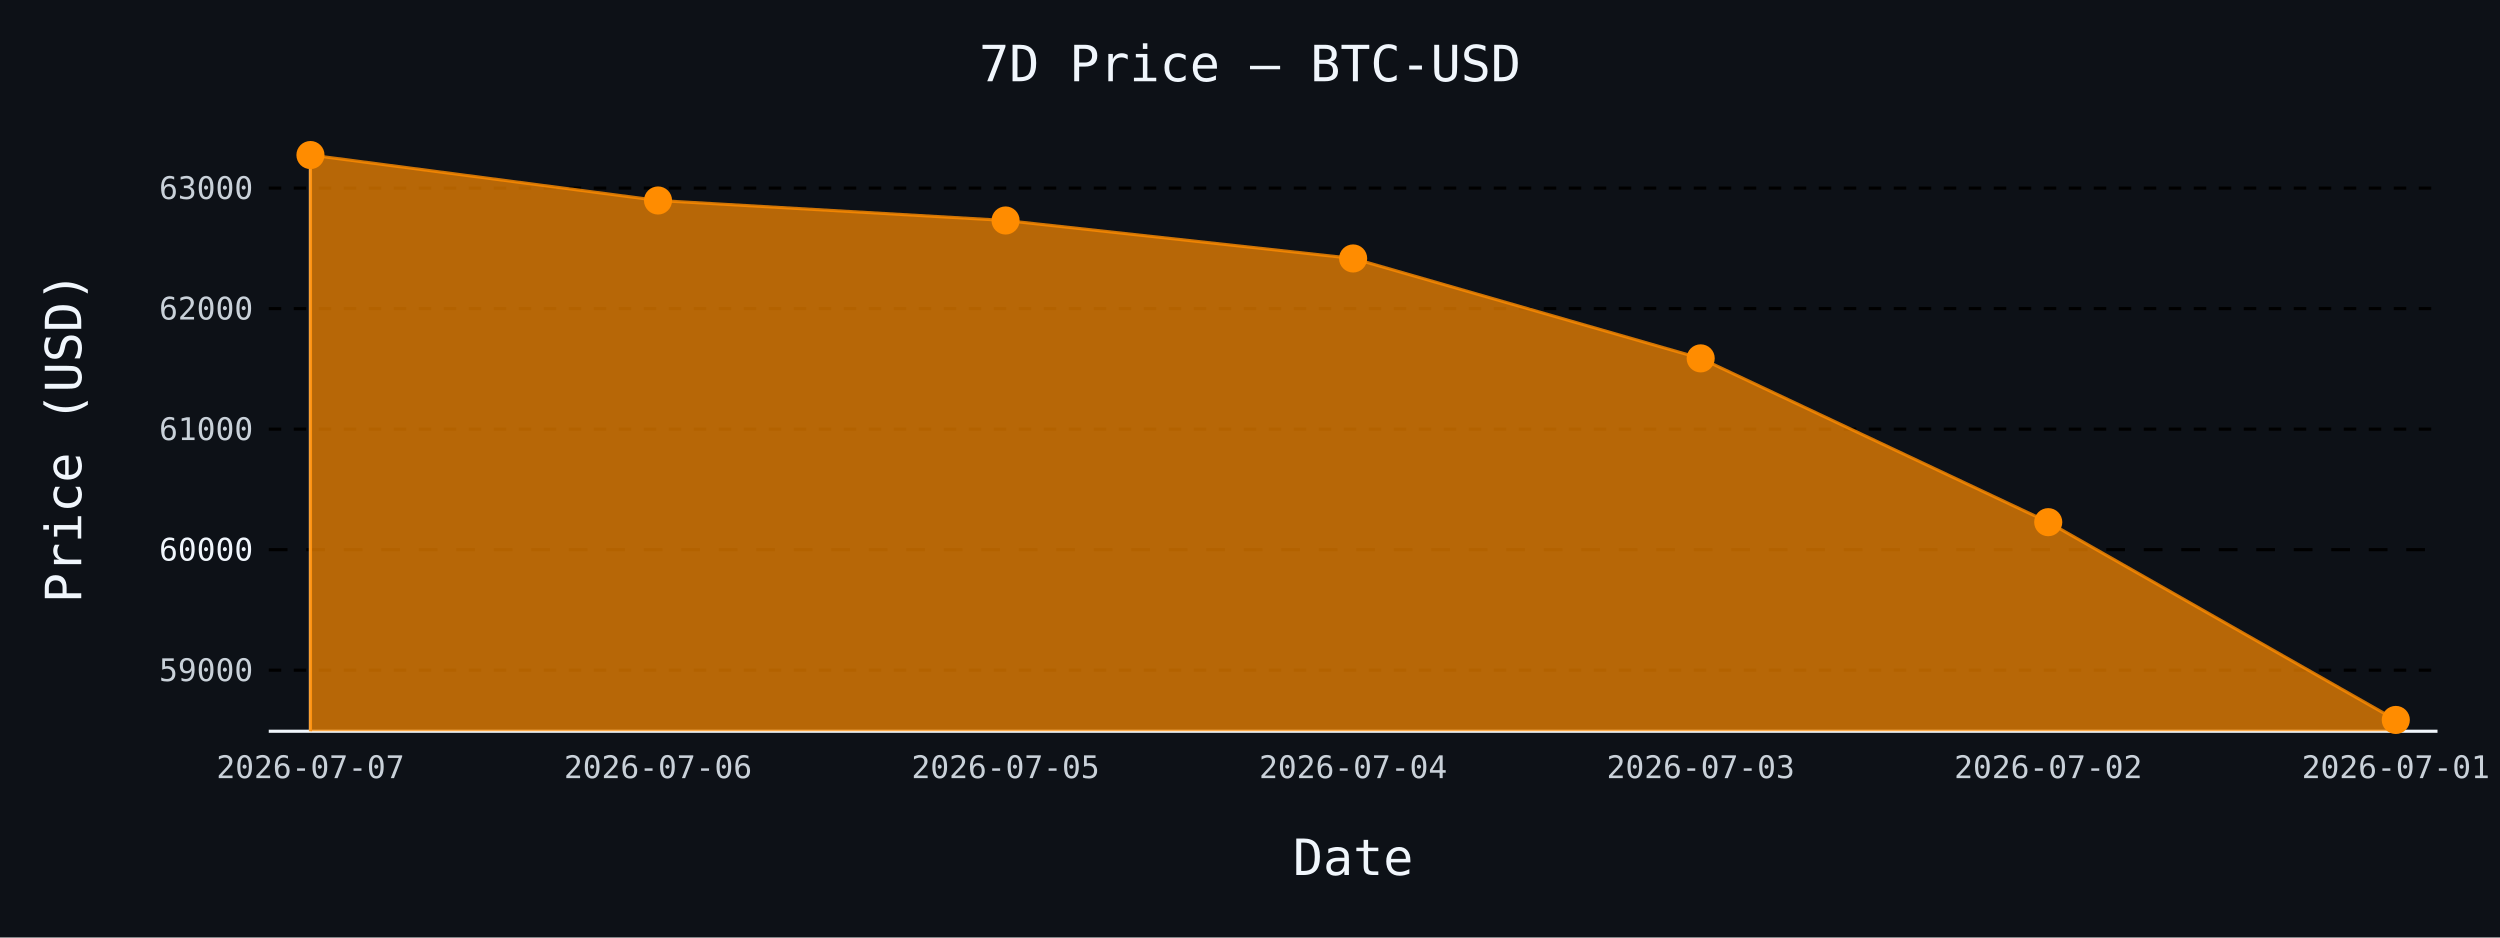
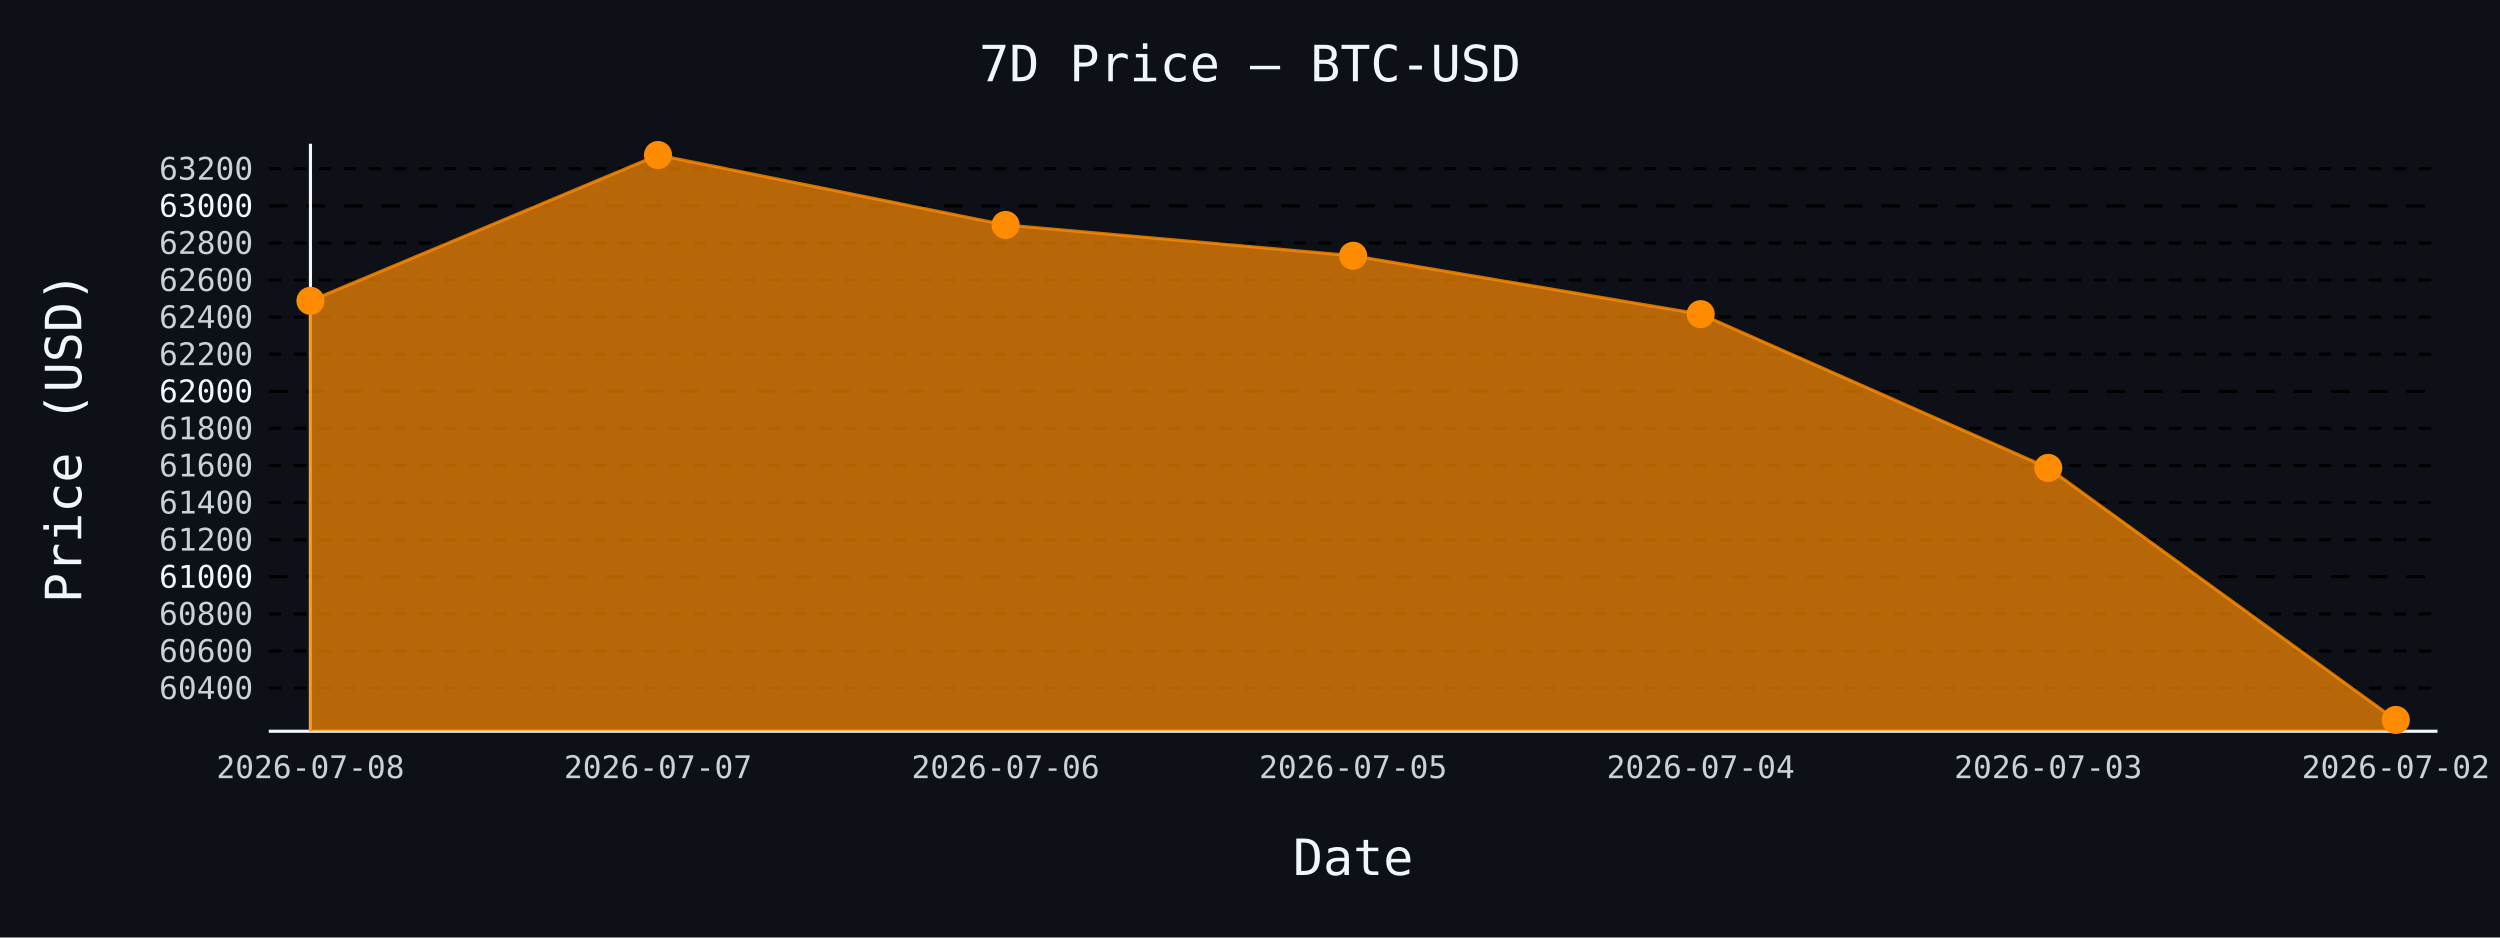
- <svg xmlns="http://www.w3.org/2000/svg" id="chart-c3cfeea2-c66c-4f1d-90c1-14f67ac64c5f" class="pygal-chart" viewBox="0 0 800 300">
+ <svg xmlns="http://www.w3.org/2000/svg" id="chart-3c8ab099-58c2-4b25-8678-b4ba486a2853" class="pygal-chart" viewBox="0 0 800 300">
  <defs>
-     <style type="text/css">#chart-c3cfeea2-c66c-4f1d-90c1-14f67ac64c5f{-webkit-user-select:none;-webkit-font-smoothing:antialiased;font-family:monospace}#chart-c3cfeea2-c66c-4f1d-90c1-14f67ac64c5f .title{font-family:monospace;font-size:16px}#chart-c3cfeea2-c66c-4f1d-90c1-14f67ac64c5f .legends .legend text{font-family:monospace;font-size:14px}#chart-c3cfeea2-c66c-4f1d-90c1-14f67ac64c5f .axis text{font-family:monospace;font-size:10px}#chart-c3cfeea2-c66c-4f1d-90c1-14f67ac64c5f .axis text.major{font-family:monospace;font-size:10px}#chart-c3cfeea2-c66c-4f1d-90c1-14f67ac64c5f .text-overlay text.value{font-family:monospace;font-size:16px}#chart-c3cfeea2-c66c-4f1d-90c1-14f67ac64c5f .text-overlay text.label{font-family:monospace;font-size:10px}#chart-c3cfeea2-c66c-4f1d-90c1-14f67ac64c5f .tooltip{font-family:monospace;font-size:14px}#chart-c3cfeea2-c66c-4f1d-90c1-14f67ac64c5f text.no_data{font-family:monospace;font-size:64px}
- #chart-c3cfeea2-c66c-4f1d-90c1-14f67ac64c5f{background-color:#0d1117}#chart-c3cfeea2-c66c-4f1d-90c1-14f67ac64c5f path,#chart-c3cfeea2-c66c-4f1d-90c1-14f67ac64c5f line,#chart-c3cfeea2-c66c-4f1d-90c1-14f67ac64c5f rect,#chart-c3cfeea2-c66c-4f1d-90c1-14f67ac64c5f circle{-webkit-transition:150ms;-moz-transition:150ms;transition:150ms}#chart-c3cfeea2-c66c-4f1d-90c1-14f67ac64c5f .graph &gt; .background{fill:#0d1117}#chart-c3cfeea2-c66c-4f1d-90c1-14f67ac64c5f .plot &gt; .background{fill:#0d1117}#chart-c3cfeea2-c66c-4f1d-90c1-14f67ac64c5f .graph{fill:#c9d1d9}#chart-c3cfeea2-c66c-4f1d-90c1-14f67ac64c5f text.no_data{fill:#f0f6fc}#chart-c3cfeea2-c66c-4f1d-90c1-14f67ac64c5f .title{fill:#f0f6fc}#chart-c3cfeea2-c66c-4f1d-90c1-14f67ac64c5f .legends .legend text{fill:#c9d1d9}#chart-c3cfeea2-c66c-4f1d-90c1-14f67ac64c5f .legends .legend:hover text{fill:#f0f6fc}#chart-c3cfeea2-c66c-4f1d-90c1-14f67ac64c5f .axis .line{stroke:#f0f6fc}#chart-c3cfeea2-c66c-4f1d-90c1-14f67ac64c5f .axis .guide.line{stroke:#8b949e}#chart-c3cfeea2-c66c-4f1d-90c1-14f67ac64c5f .axis .major.line{stroke:#c9d1d9}#chart-c3cfeea2-c66c-4f1d-90c1-14f67ac64c5f .axis text.major{fill:#f0f6fc}#chart-c3cfeea2-c66c-4f1d-90c1-14f67ac64c5f .axis.y .guides:hover .guide.line,#chart-c3cfeea2-c66c-4f1d-90c1-14f67ac64c5f .line-graph .axis.x .guides:hover .guide.line,#chart-c3cfeea2-c66c-4f1d-90c1-14f67ac64c5f .stackedline-graph .axis.x .guides:hover .guide.line,#chart-c3cfeea2-c66c-4f1d-90c1-14f67ac64c5f .xy-graph .axis.x .guides:hover .guide.line{stroke:#f0f6fc}#chart-c3cfeea2-c66c-4f1d-90c1-14f67ac64c5f .axis .guides:hover text{fill:#f0f6fc}#chart-c3cfeea2-c66c-4f1d-90c1-14f67ac64c5f .reactive{fill-opacity:.7;stroke-opacity:.8;stroke-width:1}#chart-c3cfeea2-c66c-4f1d-90c1-14f67ac64c5f .ci{stroke:#c9d1d9}#chart-c3cfeea2-c66c-4f1d-90c1-14f67ac64c5f .reactive.active,#chart-c3cfeea2-c66c-4f1d-90c1-14f67ac64c5f .active .reactive{fill-opacity:.8;stroke-opacity:.9;stroke-width:4}#chart-c3cfeea2-c66c-4f1d-90c1-14f67ac64c5f .ci .reactive.active{stroke-width:1.5}#chart-c3cfeea2-c66c-4f1d-90c1-14f67ac64c5f .series text{fill:#f0f6fc}#chart-c3cfeea2-c66c-4f1d-90c1-14f67ac64c5f .tooltip rect{fill:#0d1117;stroke:#f0f6fc;-webkit-transition:opacity 150ms;-moz-transition:opacity 150ms;transition:opacity 150ms}#chart-c3cfeea2-c66c-4f1d-90c1-14f67ac64c5f .tooltip .label{fill:#c9d1d9}#chart-c3cfeea2-c66c-4f1d-90c1-14f67ac64c5f .tooltip .label{fill:#c9d1d9}#chart-c3cfeea2-c66c-4f1d-90c1-14f67ac64c5f .tooltip .legend{font-size:.8em;fill:#8b949e}#chart-c3cfeea2-c66c-4f1d-90c1-14f67ac64c5f .tooltip .x_label{font-size:.6em;fill:#f0f6fc}#chart-c3cfeea2-c66c-4f1d-90c1-14f67ac64c5f .tooltip .xlink{font-size:.5em;text-decoration:underline}#chart-c3cfeea2-c66c-4f1d-90c1-14f67ac64c5f .tooltip .value{font-size:1.5em}#chart-c3cfeea2-c66c-4f1d-90c1-14f67ac64c5f .bound{font-size:.5em}#chart-c3cfeea2-c66c-4f1d-90c1-14f67ac64c5f .max-value{font-size:.75em;fill:#8b949e}#chart-c3cfeea2-c66c-4f1d-90c1-14f67ac64c5f .map-element{fill:#0d1117;stroke:#8b949e !important}#chart-c3cfeea2-c66c-4f1d-90c1-14f67ac64c5f .map-element .reactive{fill-opacity:inherit;stroke-opacity:inherit}#chart-c3cfeea2-c66c-4f1d-90c1-14f67ac64c5f .color-0,#chart-c3cfeea2-c66c-4f1d-90c1-14f67ac64c5f .color-0 a:visited{stroke:#ff8c00;fill:#ff8c00}#chart-c3cfeea2-c66c-4f1d-90c1-14f67ac64c5f .text-overlay .color-0 text{fill:black}
- #chart-c3cfeea2-c66c-4f1d-90c1-14f67ac64c5f text.no_data{text-anchor:middle}#chart-c3cfeea2-c66c-4f1d-90c1-14f67ac64c5f .guide.line{fill:none}#chart-c3cfeea2-c66c-4f1d-90c1-14f67ac64c5f .centered{text-anchor:middle}#chart-c3cfeea2-c66c-4f1d-90c1-14f67ac64c5f .title{text-anchor:middle}#chart-c3cfeea2-c66c-4f1d-90c1-14f67ac64c5f .legends .legend text{fill-opacity:1}#chart-c3cfeea2-c66c-4f1d-90c1-14f67ac64c5f .axis.x text{text-anchor:middle}#chart-c3cfeea2-c66c-4f1d-90c1-14f67ac64c5f .axis.x:not(.web) text[transform]{text-anchor:start}#chart-c3cfeea2-c66c-4f1d-90c1-14f67ac64c5f .axis.x:not(.web) text[transform].backwards{text-anchor:end}#chart-c3cfeea2-c66c-4f1d-90c1-14f67ac64c5f .axis.y text{text-anchor:end}#chart-c3cfeea2-c66c-4f1d-90c1-14f67ac64c5f .axis.y text[transform].backwards{text-anchor:start}#chart-c3cfeea2-c66c-4f1d-90c1-14f67ac64c5f .axis.y2 text{text-anchor:start}#chart-c3cfeea2-c66c-4f1d-90c1-14f67ac64c5f .axis.y2 text[transform].backwards{text-anchor:end}#chart-c3cfeea2-c66c-4f1d-90c1-14f67ac64c5f .axis .guide.line{stroke-dasharray:4,4;stroke:black}#chart-c3cfeea2-c66c-4f1d-90c1-14f67ac64c5f .axis .major.guide.line{stroke-dasharray:6,6;stroke:black}#chart-c3cfeea2-c66c-4f1d-90c1-14f67ac64c5f .horizontal .axis.y .guide.line,#chart-c3cfeea2-c66c-4f1d-90c1-14f67ac64c5f .horizontal .axis.y2 .guide.line,#chart-c3cfeea2-c66c-4f1d-90c1-14f67ac64c5f .vertical .axis.x .guide.line{opacity:0}#chart-c3cfeea2-c66c-4f1d-90c1-14f67ac64c5f .horizontal .axis.always_show .guide.line,#chart-c3cfeea2-c66c-4f1d-90c1-14f67ac64c5f .vertical .axis.always_show .guide.line{opacity:1 !important}#chart-c3cfeea2-c66c-4f1d-90c1-14f67ac64c5f .axis.y .guides:hover .guide.line,#chart-c3cfeea2-c66c-4f1d-90c1-14f67ac64c5f .axis.y2 .guides:hover .guide.line,#chart-c3cfeea2-c66c-4f1d-90c1-14f67ac64c5f .axis.x .guides:hover .guide.line{opacity:1}#chart-c3cfeea2-c66c-4f1d-90c1-14f67ac64c5f .axis .guides:hover text{opacity:1}#chart-c3cfeea2-c66c-4f1d-90c1-14f67ac64c5f .nofill{fill:none}#chart-c3cfeea2-c66c-4f1d-90c1-14f67ac64c5f .subtle-fill{fill-opacity:.2}#chart-c3cfeea2-c66c-4f1d-90c1-14f67ac64c5f .dot{stroke-width:1px;fill-opacity:1;stroke-opacity:1}#chart-c3cfeea2-c66c-4f1d-90c1-14f67ac64c5f .dot.active{stroke-width:5px}#chart-c3cfeea2-c66c-4f1d-90c1-14f67ac64c5f .dot.negative{fill:transparent}#chart-c3cfeea2-c66c-4f1d-90c1-14f67ac64c5f text,#chart-c3cfeea2-c66c-4f1d-90c1-14f67ac64c5f tspan{stroke:none !important}#chart-c3cfeea2-c66c-4f1d-90c1-14f67ac64c5f .series text.active{opacity:1}#chart-c3cfeea2-c66c-4f1d-90c1-14f67ac64c5f .tooltip rect{fill-opacity:.95;stroke-width:.5}#chart-c3cfeea2-c66c-4f1d-90c1-14f67ac64c5f .tooltip text{fill-opacity:1}#chart-c3cfeea2-c66c-4f1d-90c1-14f67ac64c5f .showable{visibility:hidden}#chart-c3cfeea2-c66c-4f1d-90c1-14f67ac64c5f .showable.shown{visibility:visible}#chart-c3cfeea2-c66c-4f1d-90c1-14f67ac64c5f .gauge-background{fill:rgba(229,229,229,1);stroke:none}#chart-c3cfeea2-c66c-4f1d-90c1-14f67ac64c5f .bg-lines{stroke:#0d1117;stroke-width:2px}</style>
+     <style type="text/css">#chart-3c8ab099-58c2-4b25-8678-b4ba486a2853{-webkit-user-select:none;-webkit-font-smoothing:antialiased;font-family:monospace}#chart-3c8ab099-58c2-4b25-8678-b4ba486a2853 .title{font-family:monospace;font-size:16px}#chart-3c8ab099-58c2-4b25-8678-b4ba486a2853 .legends .legend text{font-family:monospace;font-size:14px}#chart-3c8ab099-58c2-4b25-8678-b4ba486a2853 .axis text{font-family:monospace;font-size:10px}#chart-3c8ab099-58c2-4b25-8678-b4ba486a2853 .axis text.major{font-family:monospace;font-size:10px}#chart-3c8ab099-58c2-4b25-8678-b4ba486a2853 .text-overlay text.value{font-family:monospace;font-size:16px}#chart-3c8ab099-58c2-4b25-8678-b4ba486a2853 .text-overlay text.label{font-family:monospace;font-size:10px}#chart-3c8ab099-58c2-4b25-8678-b4ba486a2853 .tooltip{font-family:monospace;font-size:14px}#chart-3c8ab099-58c2-4b25-8678-b4ba486a2853 text.no_data{font-family:monospace;font-size:64px}
+ #chart-3c8ab099-58c2-4b25-8678-b4ba486a2853{background-color:#0d1117}#chart-3c8ab099-58c2-4b25-8678-b4ba486a2853 path,#chart-3c8ab099-58c2-4b25-8678-b4ba486a2853 line,#chart-3c8ab099-58c2-4b25-8678-b4ba486a2853 rect,#chart-3c8ab099-58c2-4b25-8678-b4ba486a2853 circle{-webkit-transition:150ms;-moz-transition:150ms;transition:150ms}#chart-3c8ab099-58c2-4b25-8678-b4ba486a2853 .graph &gt; .background{fill:#0d1117}#chart-3c8ab099-58c2-4b25-8678-b4ba486a2853 .plot &gt; .background{fill:#0d1117}#chart-3c8ab099-58c2-4b25-8678-b4ba486a2853 .graph{fill:#c9d1d9}#chart-3c8ab099-58c2-4b25-8678-b4ba486a2853 text.no_data{fill:#f0f6fc}#chart-3c8ab099-58c2-4b25-8678-b4ba486a2853 .title{fill:#f0f6fc}#chart-3c8ab099-58c2-4b25-8678-b4ba486a2853 .legends .legend text{fill:#c9d1d9}#chart-3c8ab099-58c2-4b25-8678-b4ba486a2853 .legends .legend:hover text{fill:#f0f6fc}#chart-3c8ab099-58c2-4b25-8678-b4ba486a2853 .axis .line{stroke:#f0f6fc}#chart-3c8ab099-58c2-4b25-8678-b4ba486a2853 .axis .guide.line{stroke:#8b949e}#chart-3c8ab099-58c2-4b25-8678-b4ba486a2853 .axis .major.line{stroke:#c9d1d9}#chart-3c8ab099-58c2-4b25-8678-b4ba486a2853 .axis text.major{fill:#f0f6fc}#chart-3c8ab099-58c2-4b25-8678-b4ba486a2853 .axis.y .guides:hover .guide.line,#chart-3c8ab099-58c2-4b25-8678-b4ba486a2853 .line-graph .axis.x .guides:hover .guide.line,#chart-3c8ab099-58c2-4b25-8678-b4ba486a2853 .stackedline-graph .axis.x .guides:hover .guide.line,#chart-3c8ab099-58c2-4b25-8678-b4ba486a2853 .xy-graph .axis.x .guides:hover .guide.line{stroke:#f0f6fc}#chart-3c8ab099-58c2-4b25-8678-b4ba486a2853 .axis .guides:hover text{fill:#f0f6fc}#chart-3c8ab099-58c2-4b25-8678-b4ba486a2853 .reactive{fill-opacity:.7;stroke-opacity:.8;stroke-width:1}#chart-3c8ab099-58c2-4b25-8678-b4ba486a2853 .ci{stroke:#c9d1d9}#chart-3c8ab099-58c2-4b25-8678-b4ba486a2853 .reactive.active,#chart-3c8ab099-58c2-4b25-8678-b4ba486a2853 .active .reactive{fill-opacity:.8;stroke-opacity:.9;stroke-width:4}#chart-3c8ab099-58c2-4b25-8678-b4ba486a2853 .ci .reactive.active{stroke-width:1.5}#chart-3c8ab099-58c2-4b25-8678-b4ba486a2853 .series text{fill:#f0f6fc}#chart-3c8ab099-58c2-4b25-8678-b4ba486a2853 .tooltip rect{fill:#0d1117;stroke:#f0f6fc;-webkit-transition:opacity 150ms;-moz-transition:opacity 150ms;transition:opacity 150ms}#chart-3c8ab099-58c2-4b25-8678-b4ba486a2853 .tooltip .label{fill:#c9d1d9}#chart-3c8ab099-58c2-4b25-8678-b4ba486a2853 .tooltip .label{fill:#c9d1d9}#chart-3c8ab099-58c2-4b25-8678-b4ba486a2853 .tooltip .legend{font-size:.8em;fill:#8b949e}#chart-3c8ab099-58c2-4b25-8678-b4ba486a2853 .tooltip .x_label{font-size:.6em;fill:#f0f6fc}#chart-3c8ab099-58c2-4b25-8678-b4ba486a2853 .tooltip .xlink{font-size:.5em;text-decoration:underline}#chart-3c8ab099-58c2-4b25-8678-b4ba486a2853 .tooltip .value{font-size:1.5em}#chart-3c8ab099-58c2-4b25-8678-b4ba486a2853 .bound{font-size:.5em}#chart-3c8ab099-58c2-4b25-8678-b4ba486a2853 .max-value{font-size:.75em;fill:#8b949e}#chart-3c8ab099-58c2-4b25-8678-b4ba486a2853 .map-element{fill:#0d1117;stroke:#8b949e !important}#chart-3c8ab099-58c2-4b25-8678-b4ba486a2853 .map-element .reactive{fill-opacity:inherit;stroke-opacity:inherit}#chart-3c8ab099-58c2-4b25-8678-b4ba486a2853 .color-0,#chart-3c8ab099-58c2-4b25-8678-b4ba486a2853 .color-0 a:visited{stroke:#ff8c00;fill:#ff8c00}#chart-3c8ab099-58c2-4b25-8678-b4ba486a2853 .text-overlay .color-0 text{fill:black}
+ #chart-3c8ab099-58c2-4b25-8678-b4ba486a2853 text.no_data{text-anchor:middle}#chart-3c8ab099-58c2-4b25-8678-b4ba486a2853 .guide.line{fill:none}#chart-3c8ab099-58c2-4b25-8678-b4ba486a2853 .centered{text-anchor:middle}#chart-3c8ab099-58c2-4b25-8678-b4ba486a2853 .title{text-anchor:middle}#chart-3c8ab099-58c2-4b25-8678-b4ba486a2853 .legends .legend text{fill-opacity:1}#chart-3c8ab099-58c2-4b25-8678-b4ba486a2853 .axis.x text{text-anchor:middle}#chart-3c8ab099-58c2-4b25-8678-b4ba486a2853 .axis.x:not(.web) text[transform]{text-anchor:start}#chart-3c8ab099-58c2-4b25-8678-b4ba486a2853 .axis.x:not(.web) text[transform].backwards{text-anchor:end}#chart-3c8ab099-58c2-4b25-8678-b4ba486a2853 .axis.y text{text-anchor:end}#chart-3c8ab099-58c2-4b25-8678-b4ba486a2853 .axis.y text[transform].backwards{text-anchor:start}#chart-3c8ab099-58c2-4b25-8678-b4ba486a2853 .axis.y2 text{text-anchor:start}#chart-3c8ab099-58c2-4b25-8678-b4ba486a2853 .axis.y2 text[transform].backwards{text-anchor:end}#chart-3c8ab099-58c2-4b25-8678-b4ba486a2853 .axis .guide.line{stroke-dasharray:4,4;stroke:black}#chart-3c8ab099-58c2-4b25-8678-b4ba486a2853 .axis .major.guide.line{stroke-dasharray:6,6;stroke:black}#chart-3c8ab099-58c2-4b25-8678-b4ba486a2853 .horizontal .axis.y .guide.line,#chart-3c8ab099-58c2-4b25-8678-b4ba486a2853 .horizontal .axis.y2 .guide.line,#chart-3c8ab099-58c2-4b25-8678-b4ba486a2853 .vertical .axis.x .guide.line{opacity:0}#chart-3c8ab099-58c2-4b25-8678-b4ba486a2853 .horizontal .axis.always_show .guide.line,#chart-3c8ab099-58c2-4b25-8678-b4ba486a2853 .vertical .axis.always_show .guide.line{opacity:1 !important}#chart-3c8ab099-58c2-4b25-8678-b4ba486a2853 .axis.y .guides:hover .guide.line,#chart-3c8ab099-58c2-4b25-8678-b4ba486a2853 .axis.y2 .guides:hover .guide.line,#chart-3c8ab099-58c2-4b25-8678-b4ba486a2853 .axis.x .guides:hover .guide.line{opacity:1}#chart-3c8ab099-58c2-4b25-8678-b4ba486a2853 .axis .guides:hover text{opacity:1}#chart-3c8ab099-58c2-4b25-8678-b4ba486a2853 .nofill{fill:none}#chart-3c8ab099-58c2-4b25-8678-b4ba486a2853 .subtle-fill{fill-opacity:.2}#chart-3c8ab099-58c2-4b25-8678-b4ba486a2853 .dot{stroke-width:1px;fill-opacity:1;stroke-opacity:1}#chart-3c8ab099-58c2-4b25-8678-b4ba486a2853 .dot.active{stroke-width:5px}#chart-3c8ab099-58c2-4b25-8678-b4ba486a2853 .dot.negative{fill:transparent}#chart-3c8ab099-58c2-4b25-8678-b4ba486a2853 text,#chart-3c8ab099-58c2-4b25-8678-b4ba486a2853 tspan{stroke:none !important}#chart-3c8ab099-58c2-4b25-8678-b4ba486a2853 .series text.active{opacity:1}#chart-3c8ab099-58c2-4b25-8678-b4ba486a2853 .tooltip rect{fill-opacity:.95;stroke-width:.5}#chart-3c8ab099-58c2-4b25-8678-b4ba486a2853 .tooltip text{fill-opacity:1}#chart-3c8ab099-58c2-4b25-8678-b4ba486a2853 .showable{visibility:hidden}#chart-3c8ab099-58c2-4b25-8678-b4ba486a2853 .showable.shown{visibility:visible}#chart-3c8ab099-58c2-4b25-8678-b4ba486a2853 .gauge-background{fill:rgba(229,229,229,1);stroke:none}#chart-3c8ab099-58c2-4b25-8678-b4ba486a2853 .bg-lines{stroke:#0d1117;stroke-width:2px}</style>
  </defs>
  <g class="graph line-graph vertical">
    <rect x="0" y="0" width="800" height="300" class="background" />
    <g transform="translate(86, 46)" class="plot">
      <rect x="0" y="0" width="694.0" height="188" class="background" />
      <g class="axis y always_show">
        <path d="M0 188 h694" class="line" />
        <g class="guides">
-           <path d="M0 168.456 h694" class="guide line" />
-           <text x="-5" y="171.956" class="">59000</text>
+           <path d="M0 174.177 h694" class="guide line" />
+           <text x="-5" y="177.677" class="">60400</text>
        </g>
        <g class="guides">
-           <path d="M0 129.888 h694" class="major guide line" />
-           <text x="-5" y="133.388" class="major">60000</text>
+           <path d="M0 162.308 h694" class="guide line" />
+           <text x="-5" y="165.808" class="">60600</text>
        </g>
        <g class="guides">
-           <path d="M0 91.32 h694" class="guide line" />
-           <text x="-5" y="94.82" class="">61000</text>
+           <path d="M0 150.438 h694" class="guide line" />
+           <text x="-5" y="153.938" class="">60800</text>
        </g>
        <g class="guides">
-           <path d="M0 52.751 h694" class="guide line" />
-           <text x="-5" y="56.251" class="">62000</text>
+           <path d="M0 138.569 h694" class="major guide line" />
+           <text x="-5" y="142.069" class="major">61000</text>
        </g>
        <g class="guides">
-           <path d="M0 14.183 h694" class="guide line" />
-           <text x="-5" y="17.683" class="">63000</text>
+           <path d="M0 126.7 h694" class="guide line" />
+           <text x="-5" y="130.2" class="">61200</text>
+         </g>
+         <g class="guides">
+           <path d="M0 114.831 h694" class="guide line" />
+           <text x="-5" y="118.331" class="">61400</text>
+         </g>
+         <g class="guides">
+           <path d="M0 102.961 h694" class="guide line" />
+           <text x="-5" y="106.461" class="">61600</text>
+         </g>
+         <g class="guides">
+           <path d="M0 91.092 h694" class="guide line" />
+           <text x="-5" y="94.592" class="">61800</text>
+         </g>
+         <g class="guides">
+           <path d="M0 79.223 h694" class="major guide line" />
+           <text x="-5" y="82.723" class="major">62000</text>
+         </g>
+         <g class="guides">
+           <path d="M0 67.353 h694" class="guide line" />
+           <text x="-5" y="70.853" class="">62200</text>
+         </g>
+         <g class="guides">
+           <path d="M0 55.484 h694" class="guide line" />
+           <text x="-5" y="58.984" class="">62400</text>
+         </g>
+         <g class="guides">
+           <path d="M0 43.615 h694" class="guide line" />
+           <text x="-5" y="47.115" class="">62600</text>
+         </g>
+         <g class="guides">
+           <path d="M0 31.746 h694" class="guide line" />
+           <text x="-5" y="35.246" class="">62800</text>
+         </g>
+         <g class="guides">
+           <path d="M0 19.876 h694" class="major guide line" />
+           <text x="-5" y="23.376" class="major">63000</text>
+         </g>
+         <g class="guides">
+           <path d="M0 8.007 h694" class="guide line" />
+           <text x="-5" y="11.507" class="">63200</text>
        </g>
      </g>
      <g class="axis x">
        <g class="guides">
          <path d="M13.346 0 v188" class="line" />
-           <text x="13.346" y="203.0" class="">2026-07-07</text>
+           <text x="13.346" y="203.0" class="">2026-07-08</text>
        </g>
        <g class="guides">
          <path d="M124.564 0 v188" class="guide line" />
-           <text x="124.564" y="203.0" class="">2026-07-06</text>
+           <text x="124.564" y="203.0" class="">2026-07-07</text>
        </g>
        <g class="guides">
          <path d="M235.782 0 v188" class="guide line" />
-           <text x="235.782" y="203.0" class="">2026-07-05</text>
+           <text x="235.782" y="203.0" class="">2026-07-06</text>
        </g>
        <g class="guides">
          <path d="M347 0 v188" class="guide line" />
-           <text x="347.0" y="203.0" class="">2026-07-04</text>
+           <text x="347.0" y="203.0" class="">2026-07-05</text>
        </g>
        <g class="guides">
          <path d="M458.218 0 v188" class="guide line" />
-           <text x="458.218" y="203.0" class="">2026-07-03</text>
+           <text x="458.218" y="203.0" class="">2026-07-04</text>
        </g>
        <g class="guides">
          <path d="M569.436 0 v188" class="guide line" />
-           <text x="569.436" y="203.0" class="">2026-07-02</text>
+           <text x="569.436" y="203.0" class="">2026-07-03</text>
        </g>
        <g class="guides">
          <path d="M680.654 0 v188" class="guide line" />
-           <text x="680.654" y="203.0" class="">2026-07-01</text>
+           <text x="680.654" y="203.0" class="">2026-07-02</text>
        </g>
      </g>
      <g class="series serie-0 color-0">
-         <path d="M13.346 188 L13.346 3.615 124.564 18.156 235.782 24.558 347 36.707 458.218 68.68 569.436 121.094 680.654 184.385 680.654 188" class="line reactive" />
+         <path d="M13.346 188 L13.346 50.262 124.564 3.615 235.782 25.989 347 35.84 458.218 54.535 569.436 103.733 680.654 184.385 680.654 188" class="line reactive" />
      </g>
    </g>
    <g class="titles">
      <text x="400.0" y="26" class="title plot_title">7D Price — BTC-USD</text>
      <text x="433.0" y="280" class="title">Date</text>
      <text x="0" y="166.0" class="title" transform="rotate(-90 0 140)">Price (USD)</text>
    </g>
    <g transform="translate(86, 46)" class="plot overlay">
      <g class="series serie-0 color-0">
        <g class="dots">
-           <circle cx="13.346" cy="3.615" r="4" class="dot reactive tooltip-trigger" />
+           <circle cx="13.346" cy="50.262" r="4" class="dot reactive tooltip-trigger" />
        </g>
        <g class="dots">
-           <circle cx="124.564" cy="18.156" r="4" class="dot reactive tooltip-trigger" />
+           <circle cx="124.564" cy="3.615" r="4" class="dot reactive tooltip-trigger" />
        </g>
        <g class="dots">
-           <circle cx="235.782" cy="24.558" r="4" class="dot reactive tooltip-trigger" />
+           <circle cx="235.782" cy="25.989" r="4" class="dot reactive tooltip-trigger" />
        </g>
        <g class="dots">
-           <circle cx="347.0" cy="36.707" r="4" class="dot reactive tooltip-trigger" />
+           <circle cx="347.0" cy="35.84" r="4" class="dot reactive tooltip-trigger" />
        </g>
        <g class="dots">
-           <circle cx="458.218" cy="68.68" r="4" class="dot reactive tooltip-trigger" />
+           <circle cx="458.218" cy="54.535" r="4" class="dot reactive tooltip-trigger" />
        </g>
        <g class="dots">
-           <circle cx="569.436" cy="121.094" r="4" class="dot reactive tooltip-trigger" />
+           <circle cx="569.436" cy="103.733" r="4" class="dot reactive tooltip-trigger" />
        </g>
        <g class="dots">
          <circle cx="680.654" cy="184.385" r="4" class="dot reactive tooltip-trigger" />
        </g>
      </g>
    </g>
    <g transform="translate(86, 46)" class="plot text-overlay">
      <g class="series serie-0 color-0" />
    </g>
    <g transform="translate(86, 46)" class="plot tooltip-overlay">
      <g transform="translate(0 0)" style="opacity: 0" class="tooltip">
        <rect rx="0" ry="0" width="0" height="0" class="tooltip-box" />
        <g class="text" />
      </g>
    </g>
  </g>
</svg>
